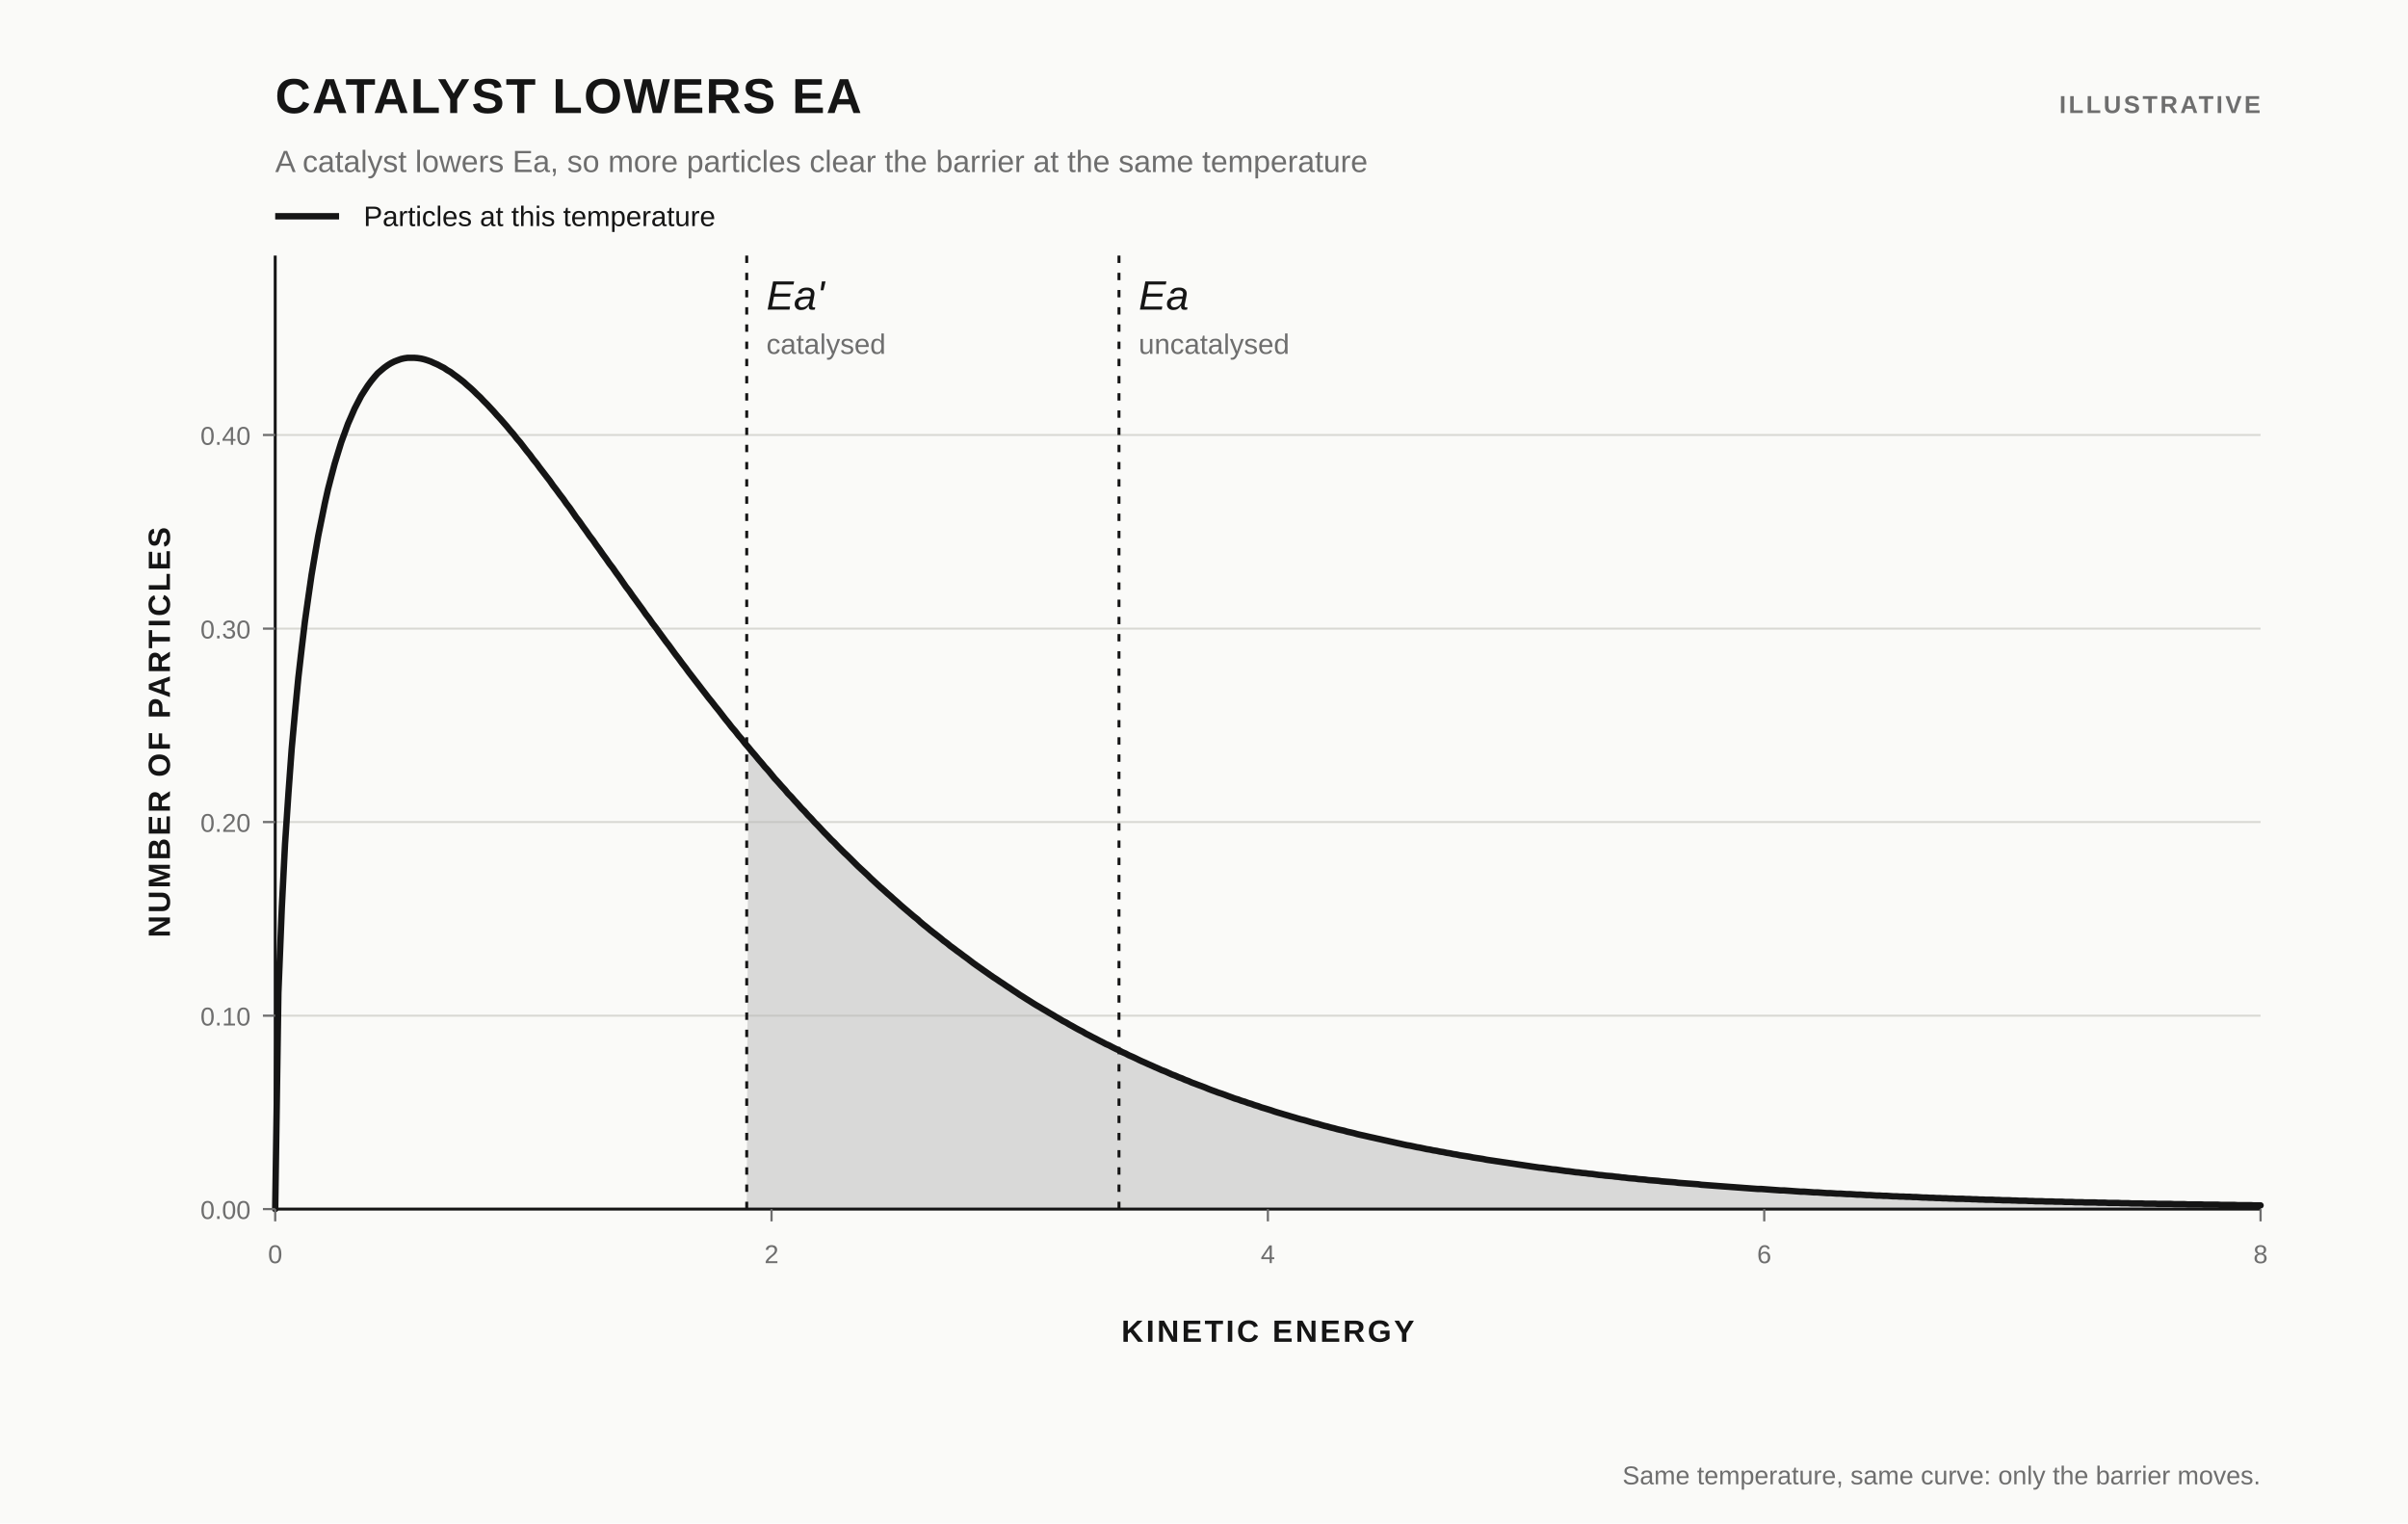
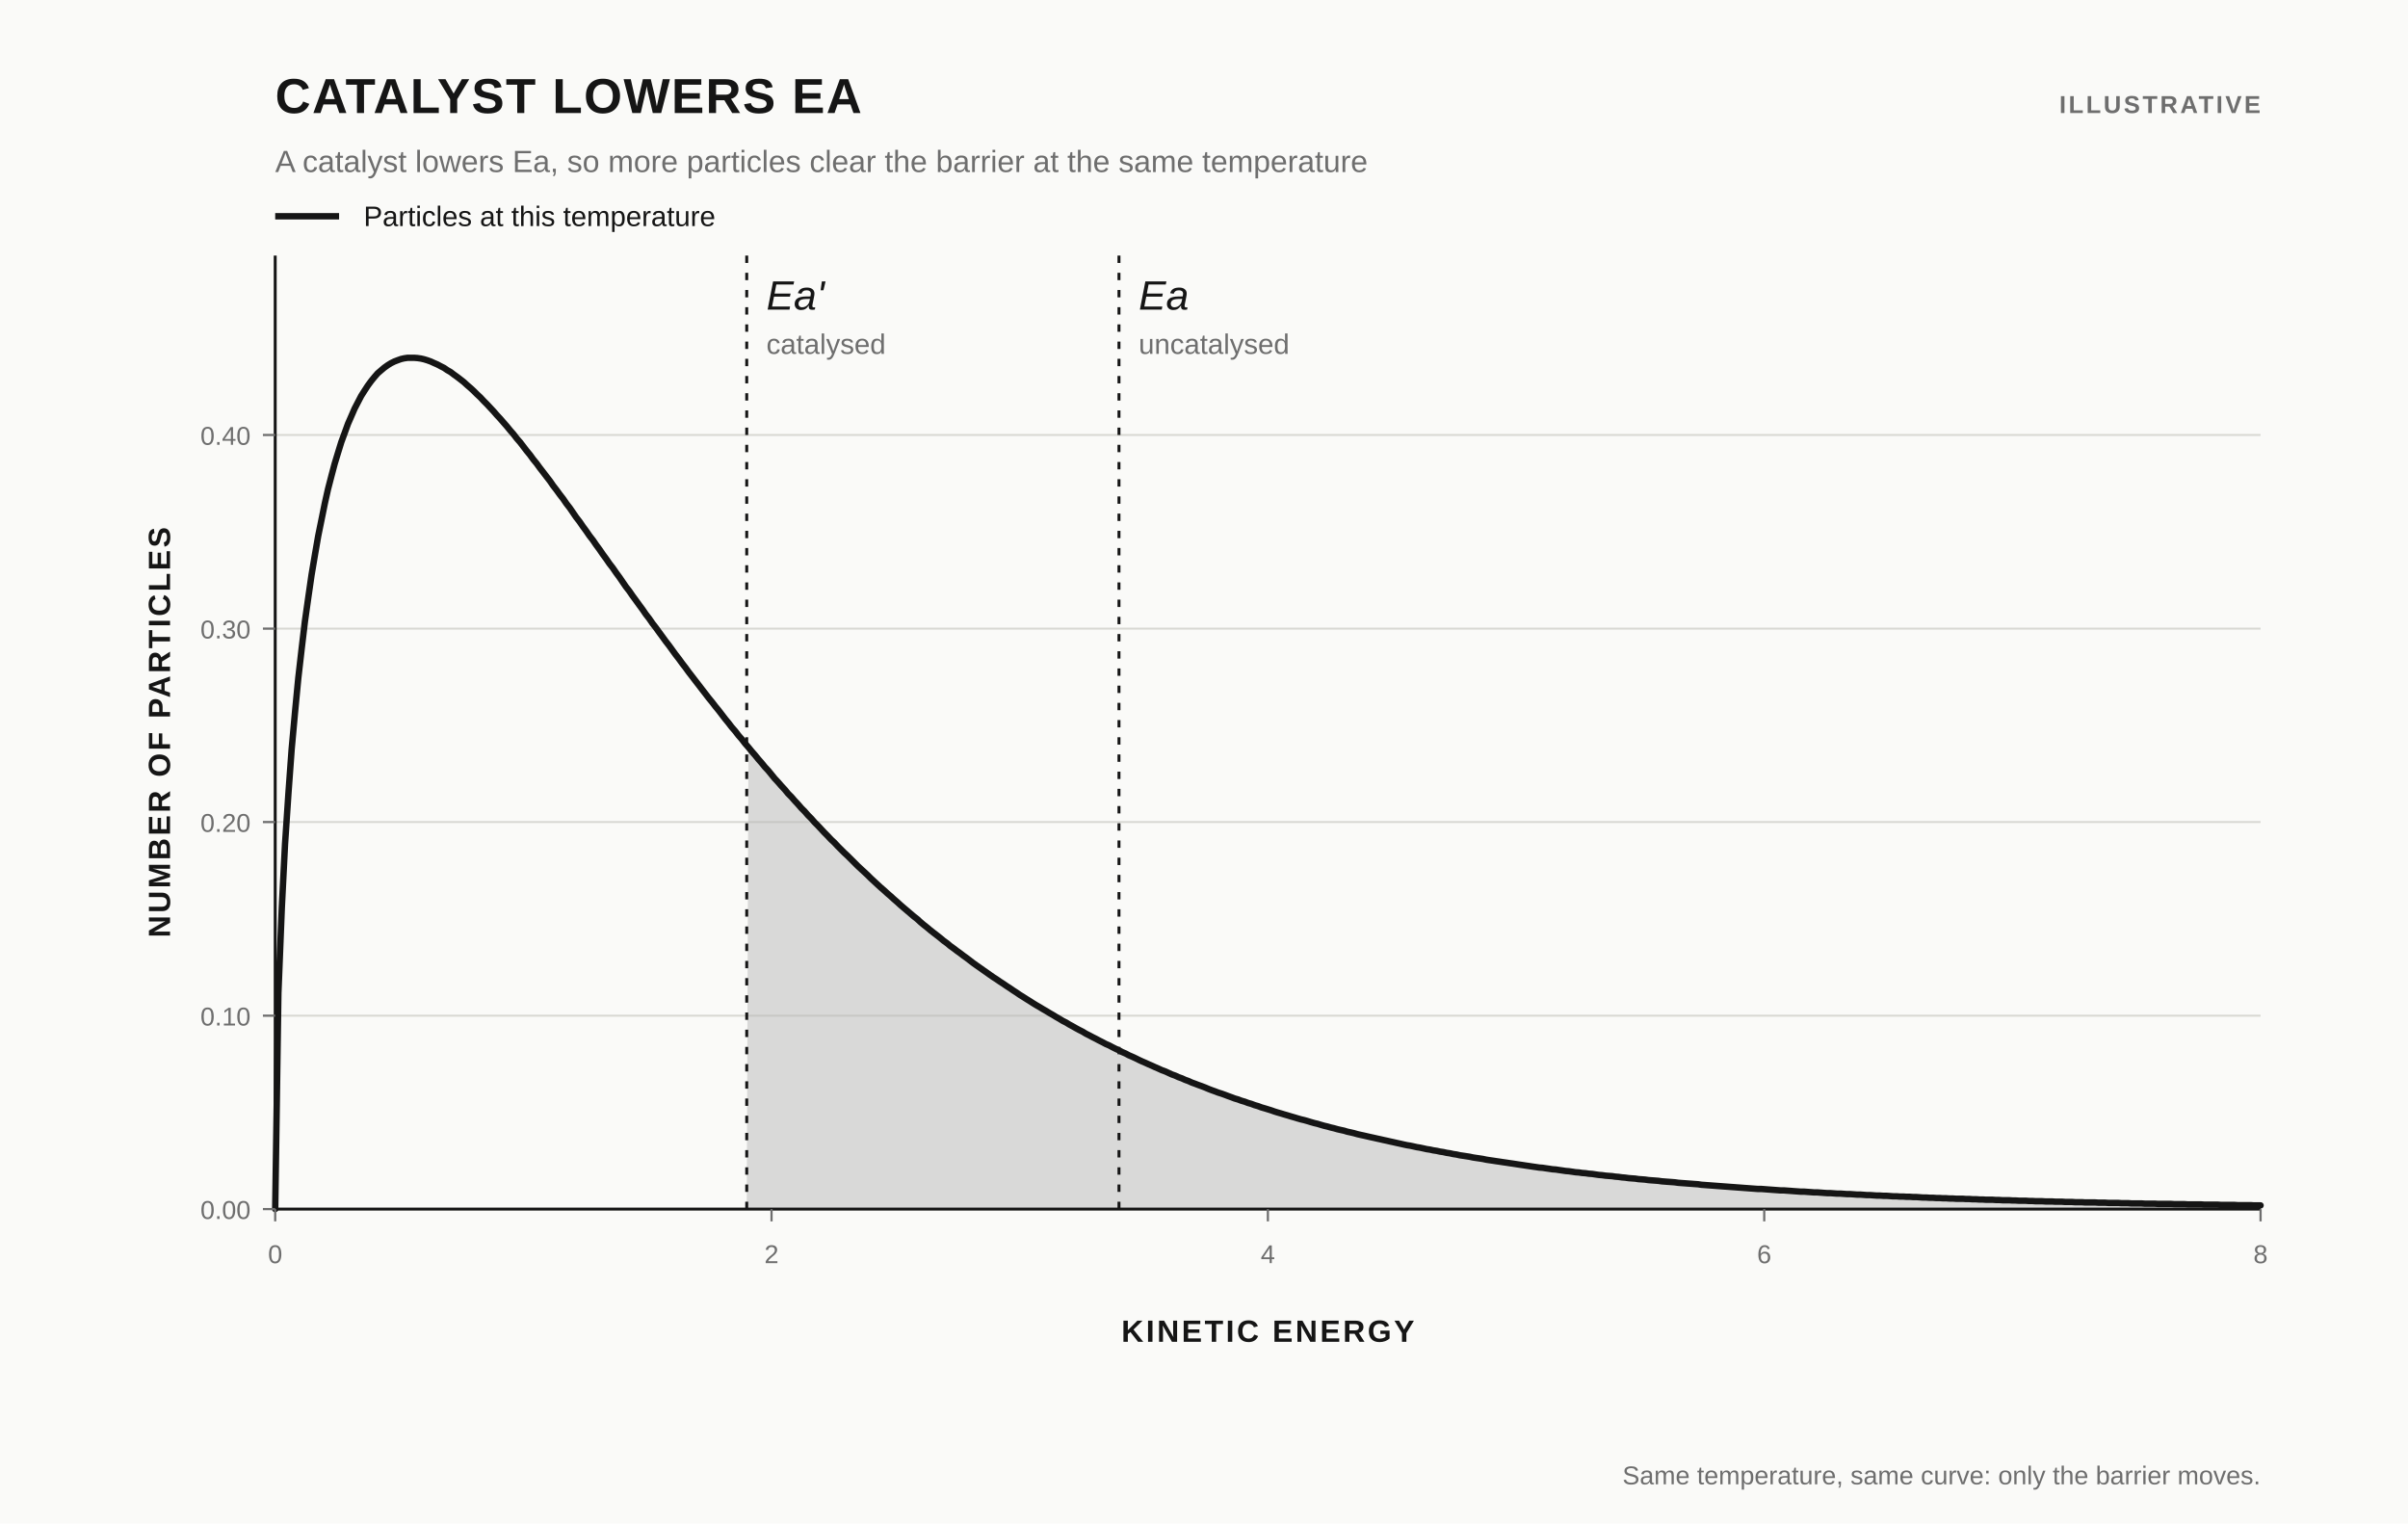
<svg xmlns="http://www.w3.org/2000/svg" viewBox="0 0 980 620" width="980" height="620" role="img" aria-labelledby="ttl desc" font-family="Helvetica Neue, Arial, sans-serif">
  <rect width="980" height="620" fill="#FAFAF8" />
  <line x1="112" y1="413.3" x2="920" y2="413.3" stroke="#D8D8D3" stroke-width="0.8" />
  <line x1="112" y1="334.5" x2="920" y2="334.5" stroke="#D8D8D3" stroke-width="0.8" />
  <line x1="112" y1="255.8" x2="920" y2="255.8" stroke="#D8D8D3" stroke-width="0.8" />
  <line x1="112" y1="177.0" x2="920" y2="177.0" stroke="#D8D8D3" stroke-width="0.8" />
  <path d="M 303.9,492.0 L 304.6,304.1 L 305.9,305.7 L 307.3,307.3 L 308.6,308.9 L 310.0,310.5 L 311.3,312.1 L 312.7,313.6 L 314.0,315.2 L 315.3,316.8 L 316.7,318.3 L 318.0,319.8 L 319.4,321.3 L 320.7,322.9 L 322.1,324.3 L 323.4,325.8 L 324.8,327.3 L 326.1,328.8 L 327.5,330.2 L 328.8,331.7 L 330.2,333.1 L 331.5,334.6 L 332.9,336.0 L 334.2,337.4 L 335.5,338.8 L 336.9,340.2 L 338.2,341.6 L 339.6,342.9 L 340.9,344.3 L 342.3,345.7 L 343.6,347.0 L 345.0,348.3 L 346.3,349.6 L 347.7,351.0 L 349.0,352.3 L 350.4,353.6 L 351.7,354.8 L 353.1,356.1 L 354.4,357.4 L 355.7,358.6 L 357.1,359.9 L 358.4,361.1 L 359.8,362.3 L 361.1,363.5 L 362.5,364.7 L 363.8,365.9 L 365.2,367.1 L 366.5,368.3 L 367.9,369.5 L 369.2,370.6 L 370.6,371.8 L 371.9,372.9 L 373.3,374.0 L 374.6,375.2 L 375.9,376.3 L 377.3,377.4 L 378.6,378.5 L 380.0,379.6 L 381.3,380.6 L 382.7,381.7 L 384.0,382.8 L 385.4,383.8 L 386.7,384.9 L 388.1,385.9 L 389.4,386.9 L 390.8,387.9 L 392.1,388.9 L 393.5,389.9 L 394.8,390.9 L 396.1,391.9 L 397.5,392.9 L 398.8,393.8 L 400.2,394.8 L 401.5,395.7 L 402.9,396.7 L 404.2,397.6 L 405.6,398.5 L 406.9,399.4 L 408.3,400.3 L 409.6,401.2 L 411.0,402.1 L 412.3,403.0 L 413.7,403.9 L 415.0,404.8 L 416.3,405.6 L 417.7,406.5 L 419.0,407.3 L 420.4,408.2 L 421.7,409.0 L 423.1,409.8 L 424.4,410.6 L 425.8,411.4 L 427.1,412.2 L 428.5,413.0 L 429.8,413.8 L 431.2,414.6 L 432.5,415.4 L 433.9,416.1 L 435.2,416.9 L 436.5,417.6 L 437.9,418.4 L 439.2,419.1 L 440.6,419.8 L 441.9,420.6 L 443.3,421.3 L 444.6,422.0 L 446.0,422.7 L 447.3,423.4 L 448.7,424.1 L 450.0,424.8 L 451.4,425.4 L 452.7,426.1 L 454.1,426.8 L 455.4,427.4 L 456.7,428.1 L 458.1,428.7 L 459.4,429.4 L 460.8,430.0 L 462.1,430.6 L 463.5,431.3 L 464.8,431.9 L 466.2,432.5 L 467.5,433.1 L 468.9,433.7 L 470.2,434.3 L 471.6,434.9 L 472.9,435.5 L 474.3,436.0 L 475.6,436.6 L 476.9,437.2 L 478.3,437.7 L 479.6,438.3 L 481.0,438.8 L 482.3,439.4 L 483.7,439.9 L 485.0,440.5 L 486.4,441.0 L 487.7,441.5 L 489.1,442.0 L 490.4,442.5 L 491.8,443.1 L 493.1,443.6 L 494.5,444.1 L 495.8,444.6 L 497.1,445.0 L 498.5,445.5 L 499.8,446.0 L 501.2,446.5 L 502.5,447.0 L 503.9,447.4 L 505.2,447.9 L 506.6,448.3 L 507.9,448.8 L 509.3,449.2 L 510.6,449.7 L 512.0,450.1 L 513.3,450.6 L 514.7,451.0 L 516.0,451.4 L 517.3,451.8 L 518.7,452.3 L 520.0,452.7 L 521.4,453.1 L 522.7,453.5 L 524.1,453.9 L 525.4,454.3 L 526.8,454.7 L 528.1,455.1 L 529.5,455.5 L 530.8,455.8 L 532.2,456.2 L 533.5,456.6 L 534.9,457.0 L 536.2,457.3 L 537.5,457.7 L 538.9,458.1 L 540.2,458.4 L 541.6,458.8 L 542.9,459.1 L 544.3,459.5 L 545.6,459.8 L 547.0,460.1 L 548.3,460.5 L 549.7,460.8 L 551.0,461.1 L 552.4,461.5 L 553.7,461.8 L 555.1,462.1 L 556.4,462.4 L 557.7,462.7 L 559.1,463.0 L 560.4,463.3 L 561.8,463.6 L 563.1,463.9 L 564.5,464.2 L 565.8,464.5 L 567.2,464.8 L 568.5,465.1 L 569.9,465.4 L 571.2,465.7 L 572.6,466.0 L 573.9,466.2 L 575.3,466.5 L 576.6,466.8 L 577.9,467.0 L 579.3,467.3 L 580.6,467.6 L 582.0,467.8 L 583.3,468.1 L 584.7,468.3 L 586.0,468.6 L 587.4,468.8 L 588.7,469.1 L 590.1,469.3 L 591.4,469.6 L 592.8,469.8 L 594.1,470.1 L 595.5,470.3 L 596.8,470.5 L 598.1,470.7 L 599.5,471.0 L 600.8,471.2 L 602.2,471.4 L 603.5,471.6 L 604.9,471.9 L 606.2,472.1 L 607.6,472.3 L 608.9,472.5 L 610.3,472.7 L 611.6,472.9 L 613.0,473.1 L 614.3,473.3 L 615.7,473.5 L 617.0,473.7 L 618.3,473.9 L 619.7,474.1 L 621.0,474.3 L 622.4,474.5 L 623.7,474.7 L 625.1,474.9 L 626.4,475.1 L 627.8,475.2 L 629.1,475.4 L 630.5,475.6 L 631.8,475.8 L 633.2,475.9 L 634.5,476.1 L 635.9,476.3 L 637.2,476.5 L 638.5,476.6 L 639.9,476.8 L 641.2,477.0 L 642.6,477.1 L 643.9,477.3 L 645.3,477.4 L 646.6,477.6 L 648.0,477.7 L 649.3,477.9 L 650.7,478.1 L 652.0,478.2 L 653.4,478.4 L 654.7,478.5 L 656.1,478.6 L 657.4,478.8 L 658.7,478.9 L 660.1,479.1 L 661.4,479.2 L 662.8,479.4 L 664.1,479.5 L 665.5,479.6 L 666.8,479.8 L 668.2,479.9 L 669.5,480.0 L 670.9,480.2 L 672.2,480.3 L 673.6,480.4 L 674.9,480.5 L 676.3,480.7 L 677.6,480.8 L 678.9,480.9 L 680.3,481.0 L 681.6,481.1 L 683.0,481.3 L 684.3,481.4 L 685.7,481.5 L 687.0,481.6 L 688.4,481.7 L 689.7,481.8 L 691.1,481.9 L 692.4,482.1 L 693.8,482.2 L 695.1,482.3 L 696.5,482.4 L 697.8,482.5 L 699.1,482.6 L 700.5,482.7 L 701.8,482.8 L 703.2,482.9 L 704.5,483.0 L 705.9,483.1 L 707.2,483.2 L 708.6,483.3 L 709.9,483.4 L 711.3,483.5 L 712.6,483.6 L 714.0,483.7 L 715.3,483.8 L 716.7,483.8 L 718.0,483.9 L 719.3,484.0 L 720.7,484.1 L 722.0,484.2 L 723.4,484.3 L 724.7,484.4 L 726.1,484.4 L 727.4,484.5 L 728.8,484.6 L 730.1,484.7 L 731.5,484.8 L 732.8,484.9 L 734.2,484.9 L 735.5,485.0 L 736.9,485.1 L 738.2,485.2 L 739.5,485.2 L 740.9,485.3 L 742.2,485.4 L 743.6,485.5 L 744.9,485.5 L 746.3,485.6 L 747.6,485.7 L 749.0,485.7 L 750.3,485.8 L 751.7,485.9 L 753.0,485.9 L 754.4,486.0 L 755.7,486.1 L 757.1,486.1 L 758.4,486.2 L 759.7,486.3 L 761.1,486.3 L 762.4,486.4 L 763.8,486.5 L 765.1,486.5 L 766.5,486.6 L 767.8,486.6 L 769.2,486.7 L 770.5,486.8 L 771.9,486.8 L 773.2,486.9 L 774.6,486.9 L 775.9,487.0 L 777.3,487.0 L 778.6,487.1 L 779.9,487.1 L 781.3,487.2 L 782.6,487.3 L 784.0,487.3 L 785.3,487.4 L 786.7,487.4 L 788.0,487.5 L 789.4,487.5 L 790.7,487.6 L 792.1,487.6 L 793.4,487.7 L 794.8,487.7 L 796.1,487.8 L 797.5,487.8 L 798.8,487.8 L 800.1,487.9 L 801.5,487.9 L 802.8,488.0 L 804.2,488.0 L 805.5,488.1 L 806.9,488.1 L 808.2,488.2 L 809.6,488.2 L 810.9,488.2 L 812.3,488.3 L 813.6,488.3 L 815.0,488.4 L 816.3,488.4 L 817.7,488.4 L 819.0,488.5 L 820.3,488.5 L 821.7,488.6 L 823.0,488.6 L 824.4,488.6 L 825.7,488.7 L 827.1,488.7 L 828.4,488.8 L 829.8,488.8 L 831.1,488.8 L 832.5,488.9 L 833.8,488.9 L 835.2,488.9 L 836.5,489.0 L 837.9,489.0 L 839.2,489.0 L 840.5,489.1 L 841.9,489.1 L 843.2,489.1 L 844.6,489.2 L 845.9,489.2 L 847.3,489.2 L 848.6,489.3 L 850.0,489.3 L 851.3,489.3 L 852.7,489.3 L 854.0,489.4 L 855.4,489.4 L 856.7,489.4 L 858.1,489.5 L 859.4,489.5 L 860.7,489.5 L 862.1,489.5 L 863.4,489.6 L 864.8,489.6 L 866.1,489.6 L 867.5,489.7 L 868.8,489.7 L 870.2,489.7 L 871.5,489.7 L 872.9,489.8 L 874.2,489.8 L 875.6,489.8 L 876.9,489.8 L 878.3,489.9 L 879.6,489.9 L 880.9,489.9 L 882.3,489.9 L 883.6,489.9 L 885.0,490.0 L 886.3,490.0 L 887.7,490.0 L 889.0,490.0 L 890.4,490.1 L 891.7,490.1 L 893.1,490.1 L 894.4,490.1 L 895.8,490.1 L 897.1,490.2 L 898.5,490.2 L 899.8,490.2 L 901.1,490.2 L 902.5,490.2 L 903.8,490.3 L 905.2,490.3 L 906.5,490.3 L 907.9,490.3 L 909.2,490.3 L 910.6,490.4 L 911.9,490.4 L 913.3,490.4 L 914.6,490.4 L 916.0,490.4 L 917.3,490.5 L 918.7,490.5 L 920.0,490.5 L 920.0,492.0 Z" fill="#B9B9B9" fill-opacity="0.5" />
  <path d="M 112.0,492.0 L 113.3,404.1 L 114.7,369.2 L 116.0,343.5 L 117.4,322.6 L 118.7,304.8 L 120.1,289.4 L 121.4,275.9 L 122.8,263.7 L 124.1,252.8 L 125.5,242.9 L 126.8,233.9 L 128.2,225.6 L 129.5,218.1 L 130.9,211.2 L 132.2,204.8 L 133.5,199.0 L 134.9,193.6 L 136.2,188.7 L 137.6,184.1 L 138.9,179.9 L 140.3,176.1 L 141.6,172.5 L 143.0,169.3 L 144.3,166.3 L 145.7,163.6 L 147.0,161.1 L 148.4,158.9 L 149.7,156.9 L 151.1,155.0 L 152.4,153.4 L 153.7,151.9 L 155.1,150.7 L 156.4,149.6 L 157.8,148.6 L 159.1,147.8 L 160.5,147.1 L 161.8,146.6 L 163.2,146.1 L 164.5,145.8 L 165.9,145.6 L 167.2,145.6 L 168.6,145.6 L 169.9,145.7 L 171.3,145.9 L 172.6,146.2 L 173.9,146.6 L 175.3,147.1 L 176.6,147.7 L 178.0,148.3 L 179.3,149.0 L 180.7,149.7 L 182.0,150.6 L 183.4,151.4 L 184.7,152.4 L 186.1,153.4 L 187.4,154.4 L 188.8,155.5 L 190.1,156.7 L 191.5,157.9 L 192.8,159.1 L 194.1,160.4 L 195.5,161.7 L 196.8,163.1 L 198.2,164.5 L 199.5,165.9 L 200.9,167.4 L 202.2,168.9 L 203.6,170.4 L 204.9,171.9 L 206.3,173.5 L 207.6,175.1 L 209.0,176.7 L 210.3,178.4 L 211.7,180.0 L 213.0,181.7 L 214.3,183.4 L 215.7,185.1 L 217.0,186.9 L 218.4,188.6 L 219.7,190.4 L 221.1,192.2 L 222.4,193.9 L 223.8,195.7 L 225.1,197.6 L 226.5,199.4 L 227.8,201.2 L 229.2,203.0 L 230.5,204.9 L 231.9,206.7 L 233.2,208.6 L 234.5,210.5 L 235.9,212.3 L 237.2,214.2 L 238.6,216.1 L 239.9,218.0 L 241.3,219.8 L 242.6,221.7 L 244.0,223.6 L 245.3,225.5 L 246.7,227.4 L 248.0,229.3 L 249.4,231.1 L 250.7,233.0 L 252.1,234.9 L 253.4,236.8 L 254.7,238.7 L 256.1,240.5 L 257.4,242.4 L 258.8,244.3 L 260.1,246.1 L 261.5,248.0 L 262.8,249.9 L 264.2,251.7 L 265.5,253.6 L 266.9,255.4 L 268.2,257.2 L 269.6,259.1 L 270.9,260.9 L 272.3,262.7 L 273.6,264.5 L 274.9,266.3 L 276.3,268.1 L 277.6,269.9 L 279.0,271.7 L 280.3,273.5 L 281.7,275.3 L 283.0,277.0 L 284.4,278.8 L 285.7,280.5 L 287.1,282.3 L 288.4,284.0 L 289.8,285.7 L 291.1,287.4 L 292.5,289.1 L 293.8,290.8 L 295.1,292.5 L 296.5,294.2 L 297.8,295.9 L 299.2,297.5 L 300.5,299.2 L 301.9,300.8 L 303.2,302.5 L 304.6,304.1 L 305.9,305.7 L 307.3,307.3 L 308.6,308.9 L 310.0,310.5 L 311.3,312.1 L 312.7,313.6 L 314.0,315.2 L 315.3,316.8 L 316.7,318.3 L 318.0,319.8 L 319.4,321.3 L 320.7,322.9 L 322.1,324.3 L 323.4,325.8 L 324.8,327.3 L 326.1,328.8 L 327.5,330.2 L 328.8,331.7 L 330.2,333.1 L 331.5,334.6 L 332.9,336.0 L 334.2,337.4 L 335.5,338.8 L 336.9,340.2 L 338.2,341.6 L 339.6,342.9 L 340.9,344.3 L 342.3,345.7 L 343.6,347.0 L 345.0,348.3 L 346.3,349.6 L 347.7,351.0 L 349.0,352.3 L 350.4,353.6 L 351.7,354.8 L 353.1,356.1 L 354.4,357.4 L 355.7,358.6 L 357.1,359.9 L 358.4,361.1 L 359.8,362.3 L 361.1,363.5 L 362.5,364.7 L 363.8,365.9 L 365.2,367.1 L 366.5,368.3 L 367.9,369.5 L 369.2,370.6 L 370.6,371.8 L 371.9,372.9 L 373.3,374.0 L 374.6,375.2 L 375.9,376.3 L 377.3,377.4 L 378.6,378.5 L 380.0,379.6 L 381.3,380.6 L 382.7,381.7 L 384.0,382.8 L 385.4,383.8 L 386.7,384.9 L 388.1,385.9 L 389.4,386.9 L 390.8,387.9 L 392.1,388.9 L 393.5,389.9 L 394.8,390.9 L 396.1,391.9 L 397.5,392.9 L 398.8,393.8 L 400.2,394.8 L 401.5,395.7 L 402.9,396.7 L 404.2,397.6 L 405.6,398.5 L 406.9,399.4 L 408.3,400.3 L 409.6,401.2 L 411.0,402.1 L 412.3,403.0 L 413.7,403.9 L 415.0,404.8 L 416.3,405.6 L 417.7,406.5 L 419.0,407.3 L 420.4,408.2 L 421.7,409.0 L 423.1,409.8 L 424.4,410.6 L 425.8,411.4 L 427.1,412.2 L 428.5,413.0 L 429.8,413.8 L 431.2,414.6 L 432.5,415.4 L 433.9,416.1 L 435.2,416.9 L 436.5,417.6 L 437.9,418.4 L 439.2,419.1 L 440.6,419.8 L 441.9,420.6 L 443.3,421.3 L 444.6,422.0 L 446.0,422.7 L 447.3,423.4 L 448.7,424.1 L 450.0,424.8 L 451.4,425.4 L 452.7,426.1 L 454.1,426.8 L 455.4,427.4 L 456.7,428.1 L 458.1,428.7 L 459.4,429.4 L 460.8,430.0 L 462.1,430.6 L 463.5,431.3 L 464.8,431.9 L 466.2,432.5 L 467.5,433.1 L 468.9,433.7 L 470.2,434.3 L 471.6,434.9 L 472.9,435.5 L 474.3,436.0 L 475.6,436.6 L 476.9,437.2 L 478.3,437.7 L 479.6,438.3 L 481.0,438.8 L 482.3,439.4 L 483.7,439.9 L 485.0,440.5 L 486.4,441.0 L 487.7,441.5 L 489.1,442.0 L 490.4,442.5 L 491.8,443.1 L 493.1,443.6 L 494.5,444.1 L 495.8,444.6 L 497.1,445.0 L 498.5,445.5 L 499.8,446.0 L 501.2,446.5 L 502.5,447.0 L 503.9,447.4 L 505.2,447.9 L 506.6,448.3 L 507.9,448.8 L 509.3,449.2 L 510.6,449.7 L 512.0,450.1 L 513.3,450.6 L 514.7,451.0 L 516.0,451.4 L 517.3,451.8 L 518.7,452.3 L 520.0,452.7 L 521.4,453.1 L 522.7,453.5 L 524.1,453.9 L 525.4,454.3 L 526.8,454.7 L 528.1,455.1 L 529.5,455.5 L 530.8,455.8 L 532.2,456.2 L 533.5,456.6 L 534.9,457.0 L 536.2,457.3 L 537.5,457.7 L 538.9,458.1 L 540.2,458.4 L 541.6,458.8 L 542.9,459.1 L 544.3,459.5 L 545.6,459.8 L 547.0,460.1 L 548.3,460.5 L 549.7,460.8 L 551.0,461.1 L 552.4,461.5 L 553.7,461.8 L 555.1,462.1 L 556.4,462.4 L 557.7,462.7 L 559.1,463.0 L 560.4,463.3 L 561.8,463.6 L 563.1,463.9 L 564.5,464.2 L 565.8,464.5 L 567.2,464.8 L 568.5,465.1 L 569.9,465.4 L 571.2,465.7 L 572.6,466.0 L 573.9,466.2 L 575.3,466.5 L 576.6,466.8 L 577.9,467.0 L 579.3,467.3 L 580.6,467.6 L 582.0,467.8 L 583.3,468.1 L 584.7,468.3 L 586.0,468.6 L 587.4,468.8 L 588.7,469.1 L 590.1,469.3 L 591.4,469.6 L 592.8,469.8 L 594.1,470.1 L 595.5,470.3 L 596.8,470.5 L 598.1,470.7 L 599.5,471.0 L 600.8,471.2 L 602.2,471.4 L 603.5,471.6 L 604.9,471.9 L 606.2,472.1 L 607.6,472.3 L 608.9,472.5 L 610.3,472.7 L 611.6,472.9 L 613.0,473.1 L 614.3,473.3 L 615.7,473.5 L 617.0,473.7 L 618.3,473.9 L 619.7,474.1 L 621.0,474.3 L 622.4,474.5 L 623.7,474.7 L 625.1,474.9 L 626.4,475.1 L 627.8,475.2 L 629.1,475.4 L 630.5,475.6 L 631.8,475.8 L 633.2,475.9 L 634.5,476.1 L 635.9,476.3 L 637.2,476.5 L 638.5,476.6 L 639.9,476.8 L 641.2,477.0 L 642.6,477.1 L 643.9,477.3 L 645.3,477.4 L 646.6,477.6 L 648.0,477.7 L 649.3,477.9 L 650.7,478.1 L 652.0,478.2 L 653.4,478.4 L 654.7,478.5 L 656.1,478.6 L 657.4,478.8 L 658.7,478.9 L 660.1,479.1 L 661.4,479.2 L 662.8,479.4 L 664.1,479.5 L 665.5,479.6 L 666.8,479.8 L 668.2,479.9 L 669.5,480.0 L 670.9,480.2 L 672.2,480.3 L 673.6,480.4 L 674.9,480.5 L 676.3,480.7 L 677.6,480.8 L 678.9,480.9 L 680.3,481.0 L 681.6,481.1 L 683.0,481.3 L 684.3,481.4 L 685.7,481.5 L 687.0,481.6 L 688.4,481.7 L 689.7,481.8 L 691.1,481.9 L 692.4,482.1 L 693.8,482.2 L 695.1,482.3 L 696.5,482.4 L 697.8,482.5 L 699.1,482.6 L 700.5,482.7 L 701.8,482.8 L 703.2,482.9 L 704.5,483.0 L 705.9,483.1 L 707.2,483.2 L 708.6,483.3 L 709.9,483.4 L 711.3,483.5 L 712.6,483.6 L 714.0,483.7 L 715.3,483.8 L 716.7,483.8 L 718.0,483.9 L 719.3,484.0 L 720.7,484.1 L 722.0,484.2 L 723.4,484.3 L 724.7,484.4 L 726.1,484.4 L 727.4,484.5 L 728.8,484.6 L 730.1,484.7 L 731.5,484.8 L 732.8,484.9 L 734.2,484.9 L 735.5,485.0 L 736.9,485.1 L 738.2,485.2 L 739.5,485.2 L 740.9,485.3 L 742.2,485.4 L 743.6,485.5 L 744.9,485.5 L 746.3,485.6 L 747.6,485.7 L 749.0,485.7 L 750.3,485.8 L 751.7,485.9 L 753.0,485.9 L 754.4,486.0 L 755.7,486.1 L 757.1,486.1 L 758.4,486.2 L 759.7,486.3 L 761.1,486.3 L 762.4,486.4 L 763.8,486.5 L 765.1,486.5 L 766.5,486.6 L 767.8,486.6 L 769.2,486.7 L 770.5,486.8 L 771.9,486.8 L 773.2,486.9 L 774.6,486.9 L 775.9,487.0 L 777.3,487.0 L 778.6,487.1 L 779.9,487.1 L 781.3,487.2 L 782.6,487.3 L 784.0,487.3 L 785.3,487.4 L 786.7,487.4 L 788.0,487.5 L 789.4,487.5 L 790.7,487.6 L 792.1,487.6 L 793.4,487.7 L 794.8,487.7 L 796.1,487.8 L 797.5,487.8 L 798.8,487.8 L 800.1,487.9 L 801.5,487.9 L 802.8,488.0 L 804.2,488.0 L 805.5,488.1 L 806.9,488.1 L 808.2,488.2 L 809.6,488.2 L 810.9,488.2 L 812.3,488.3 L 813.6,488.3 L 815.0,488.4 L 816.3,488.4 L 817.7,488.4 L 819.0,488.5 L 820.3,488.5 L 821.7,488.6 L 823.0,488.6 L 824.4,488.6 L 825.7,488.7 L 827.1,488.7 L 828.4,488.8 L 829.8,488.8 L 831.1,488.8 L 832.5,488.9 L 833.8,488.9 L 835.2,488.9 L 836.5,489.0 L 837.9,489.0 L 839.2,489.0 L 840.5,489.1 L 841.9,489.1 L 843.2,489.1 L 844.6,489.2 L 845.9,489.2 L 847.3,489.2 L 848.6,489.3 L 850.0,489.3 L 851.3,489.3 L 852.7,489.3 L 854.0,489.4 L 855.4,489.4 L 856.7,489.4 L 858.1,489.5 L 859.4,489.5 L 860.7,489.5 L 862.1,489.5 L 863.4,489.6 L 864.8,489.6 L 866.1,489.6 L 867.5,489.7 L 868.8,489.7 L 870.2,489.7 L 871.5,489.7 L 872.9,489.8 L 874.2,489.8 L 875.6,489.8 L 876.9,489.8 L 878.3,489.9 L 879.6,489.9 L 880.9,489.9 L 882.3,489.9 L 883.6,489.9 L 885.0,490.0 L 886.3,490.0 L 887.7,490.0 L 889.0,490.0 L 890.4,490.1 L 891.7,490.1 L 893.1,490.1 L 894.4,490.1 L 895.8,490.1 L 897.1,490.2 L 898.5,490.2 L 899.8,490.2 L 901.1,490.2 L 902.5,490.2 L 903.8,490.3 L 905.2,490.3 L 906.5,490.3 L 907.9,490.3 L 909.2,490.3 L 910.6,490.4 L 911.9,490.4 L 913.3,490.4 L 914.6,490.4 L 916.0,490.4 L 917.3,490.5 L 918.7,490.5 L 920.0,490.5" fill="none" stroke="#151515" stroke-width="2.6" stroke-linecap="round" />
-   <line x1="303.9" y1="104" x2="303.9" y2="492.0" stroke="#151515" stroke-width="1.2" stroke-dasharray="3 4" />
-   <text x="311.9" y="126" font-size="16.7" font-style="italic" fill="#151515">Ea'</text>
-   <text x="311.9" y="144" font-size="11.5" fill="#6E6E6E">catalysed</text>
-   <line x1="455.4" y1="104" x2="455.4" y2="492.0" stroke="#151515" stroke-width="1.2" stroke-dasharray="3 4" />
-   <text x="463.4" y="126" font-size="16.7" font-style="italic" fill="#151515">Ea</text>
-   <text x="463.4" y="144" font-size="11.5" fill="#6E6E6E">uncatalysed</text>
-   <line x1="112" y1="104" x2="112" y2="492.0" stroke="#151515" stroke-width="1.2" />
+   <line x1="303.9" y1="104.0" x2="303.9" y2="492.0" stroke="#151515" stroke-width="1.2" stroke-dasharray="3 4" />
+   <text x="311.9" y="126.0" font-size="16.7" font-style="italic" fill="#151515">Ea'</text>
+   <text x="311.9" y="144.0" font-size="11.5" fill="#6E6E6E">catalysed</text>
+   <line x1="455.4" y1="104.0" x2="455.4" y2="492.0" stroke="#151515" stroke-width="1.2" stroke-dasharray="3 4" />
+   <text x="463.4" y="126.0" font-size="16.7" font-style="italic" fill="#151515">Ea</text>
+   <text x="463.4" y="144.0" font-size="11.5" fill="#6E6E6E">uncatalysed</text>
+   <line x1="112" y1="104.0" x2="112" y2="492.0" stroke="#151515" stroke-width="1.2" />
  <line x1="112" y1="492.0" x2="920" y2="492.0" stroke="#151515" stroke-width="1.2" />
  <text x="516.0" y="546.0" text-anchor="middle" font-size="12.5" font-weight="700" fill="#151515" letter-spacing="0.08em">KINETIC ENERGY</text>
-   <text transform="translate(69.15,298.0) rotate(-90)" text-anchor="middle" font-size="12.5" font-weight="700" fill="#151515" letter-spacing="0.08em">NUMBER OF PARTICLES</text>
+   <text transform="translate(69.2,298.0) rotate(-90)" text-anchor="middle" font-size="12.5" font-weight="700" fill="#151515" letter-spacing="0.08em">NUMBER OF PARTICLES</text>
  <line x1="107" y1="492.0" x2="112" y2="492.0" stroke="#6E6E6E" stroke-width="0.9" />
  <text x="102" y="496.0" text-anchor="end" font-size="10.5" fill="#6E6E6E">0.00</text>
  <line x1="107" y1="413.3" x2="112" y2="413.3" stroke="#6E6E6E" stroke-width="0.9" />
  <text x="102" y="417.3" text-anchor="end" font-size="10.5" fill="#6E6E6E">0.10</text>
  <line x1="107" y1="334.5" x2="112" y2="334.5" stroke="#6E6E6E" stroke-width="0.9" />
  <text x="102" y="338.5" text-anchor="end" font-size="10.5" fill="#6E6E6E">0.20</text>
  <line x1="107" y1="255.8" x2="112" y2="255.8" stroke="#6E6E6E" stroke-width="0.9" />
  <text x="102" y="259.8" text-anchor="end" font-size="10.5" fill="#6E6E6E">0.30</text>
  <line x1="107" y1="177.0" x2="112" y2="177.0" stroke="#6E6E6E" stroke-width="0.9" />
  <text x="102" y="181.0" text-anchor="end" font-size="10.5" fill="#6E6E6E">0.40</text>
  <line x1="112.0" y1="492.0" x2="112.0" y2="497.0" stroke="#6E6E6E" stroke-width="0.9" />
  <text x="112.0" y="514.0" text-anchor="middle" font-size="10.5" fill="#6E6E6E">0</text>
  <line x1="314.0" y1="492.0" x2="314.0" y2="497.0" stroke="#6E6E6E" stroke-width="0.9" />
  <text x="314.0" y="514.0" text-anchor="middle" font-size="10.5" fill="#6E6E6E">2</text>
  <line x1="516.0" y1="492.0" x2="516.0" y2="497.0" stroke="#6E6E6E" stroke-width="0.9" />
  <text x="516.0" y="514.0" text-anchor="middle" font-size="10.5" fill="#6E6E6E">4</text>
  <line x1="718.0" y1="492.0" x2="718.0" y2="497.0" stroke="#6E6E6E" stroke-width="0.9" />
  <text x="718.0" y="514.0" text-anchor="middle" font-size="10.5" fill="#6E6E6E">6</text>
  <line x1="920.0" y1="492.0" x2="920.0" y2="497.0" stroke="#6E6E6E" stroke-width="0.9" />
  <text x="920.0" y="514.0" text-anchor="middle" font-size="10.5" fill="#6E6E6E">8</text>
  <text x="112" y="46.0" font-size="20" font-weight="700" fill="#151515" letter-spacing="0.03em">CATALYST LOWERS EA</text>
  <text x="112" y="70" font-size="12.5" fill="#6E6E6E">A catalyst lowers Ea, so more particles clear the barrier at the same temperature</text>
  <text x="920" y="46" text-anchor="end" font-size="10" font-weight="700" fill="#6E6E6E" letter-spacing="0.1em">ILLUSTRATIVE</text>
  <text x="920" y="604" text-anchor="end" font-size="10.5" fill="#6E6E6E">Same temperature, same curve: only the barrier moves.</text>
-   <line x1="112.0" y1="88" x2="138.0" y2="88" stroke="#151515" stroke-width="2.6" />
-   <text x="148.0" y="92" font-size="11.5" fill="#151515">Particles at this temperature</text>
+   <line x1="112.0" y1="88.0" x2="138.0" y2="88.0" stroke="#151515" stroke-width="2.6" />
+   <text x="148.0" y="92.0" font-size="11.5" fill="#151515">Particles at this temperature</text>
</svg>
